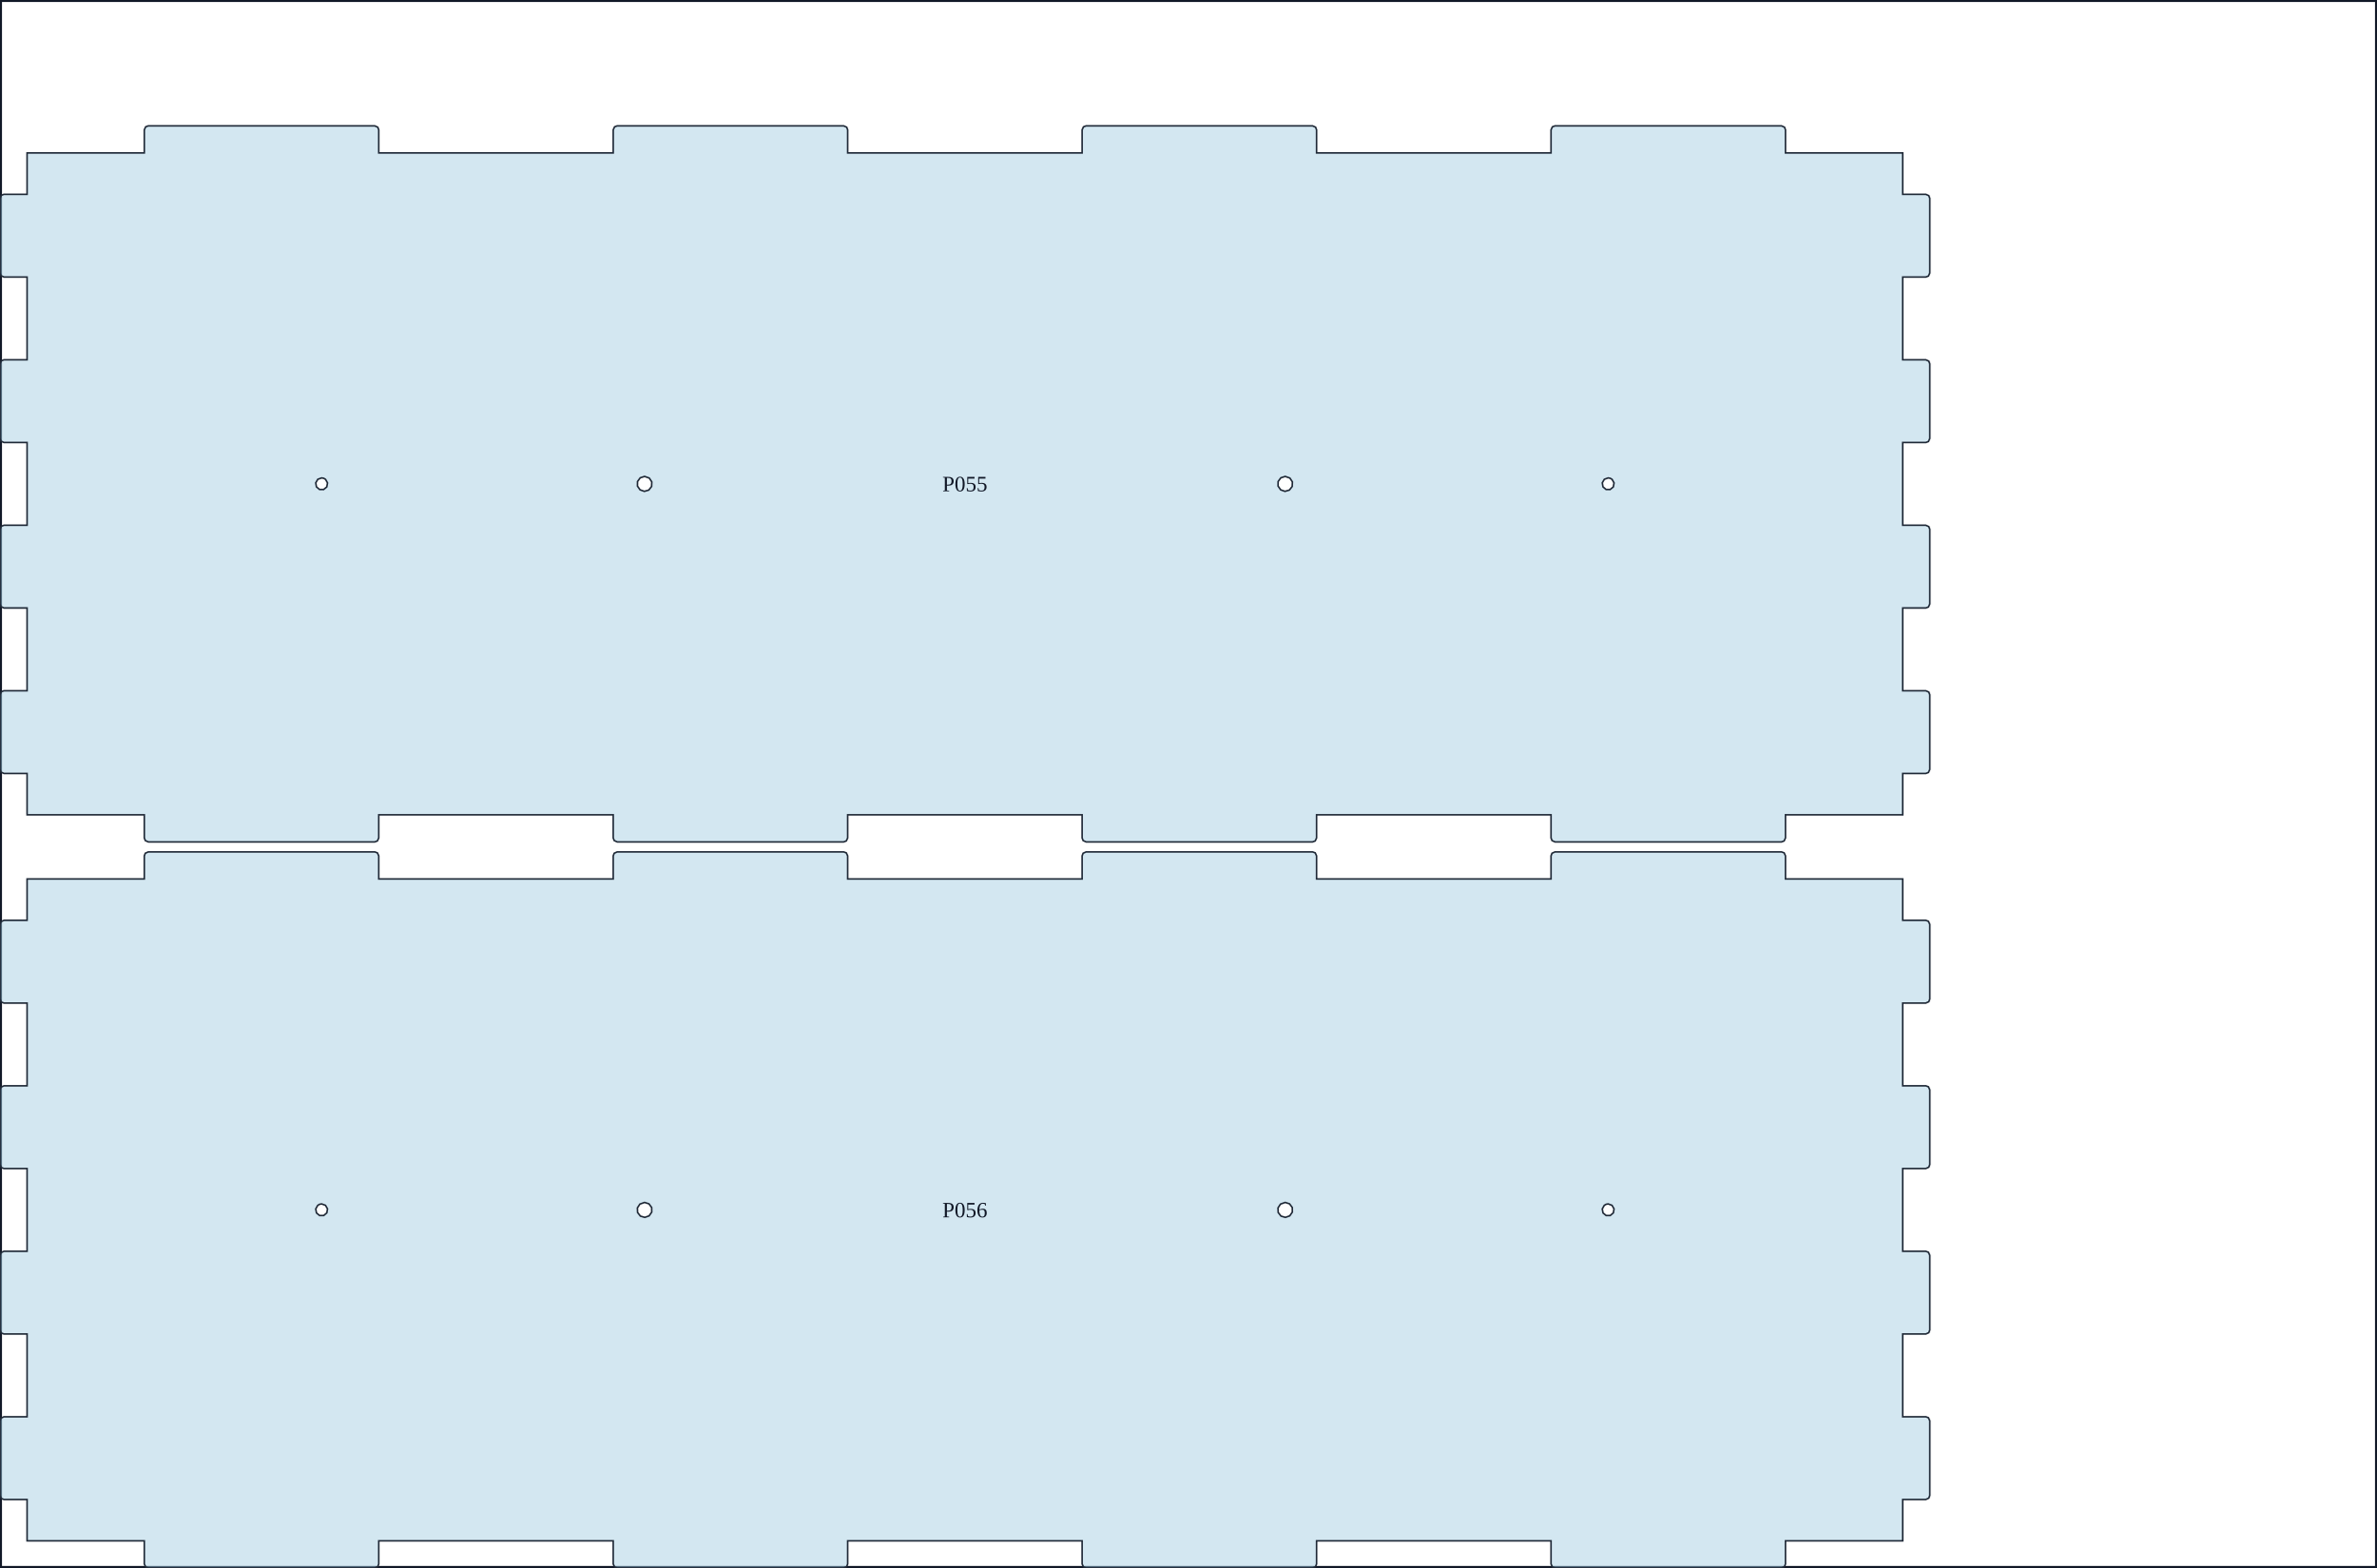
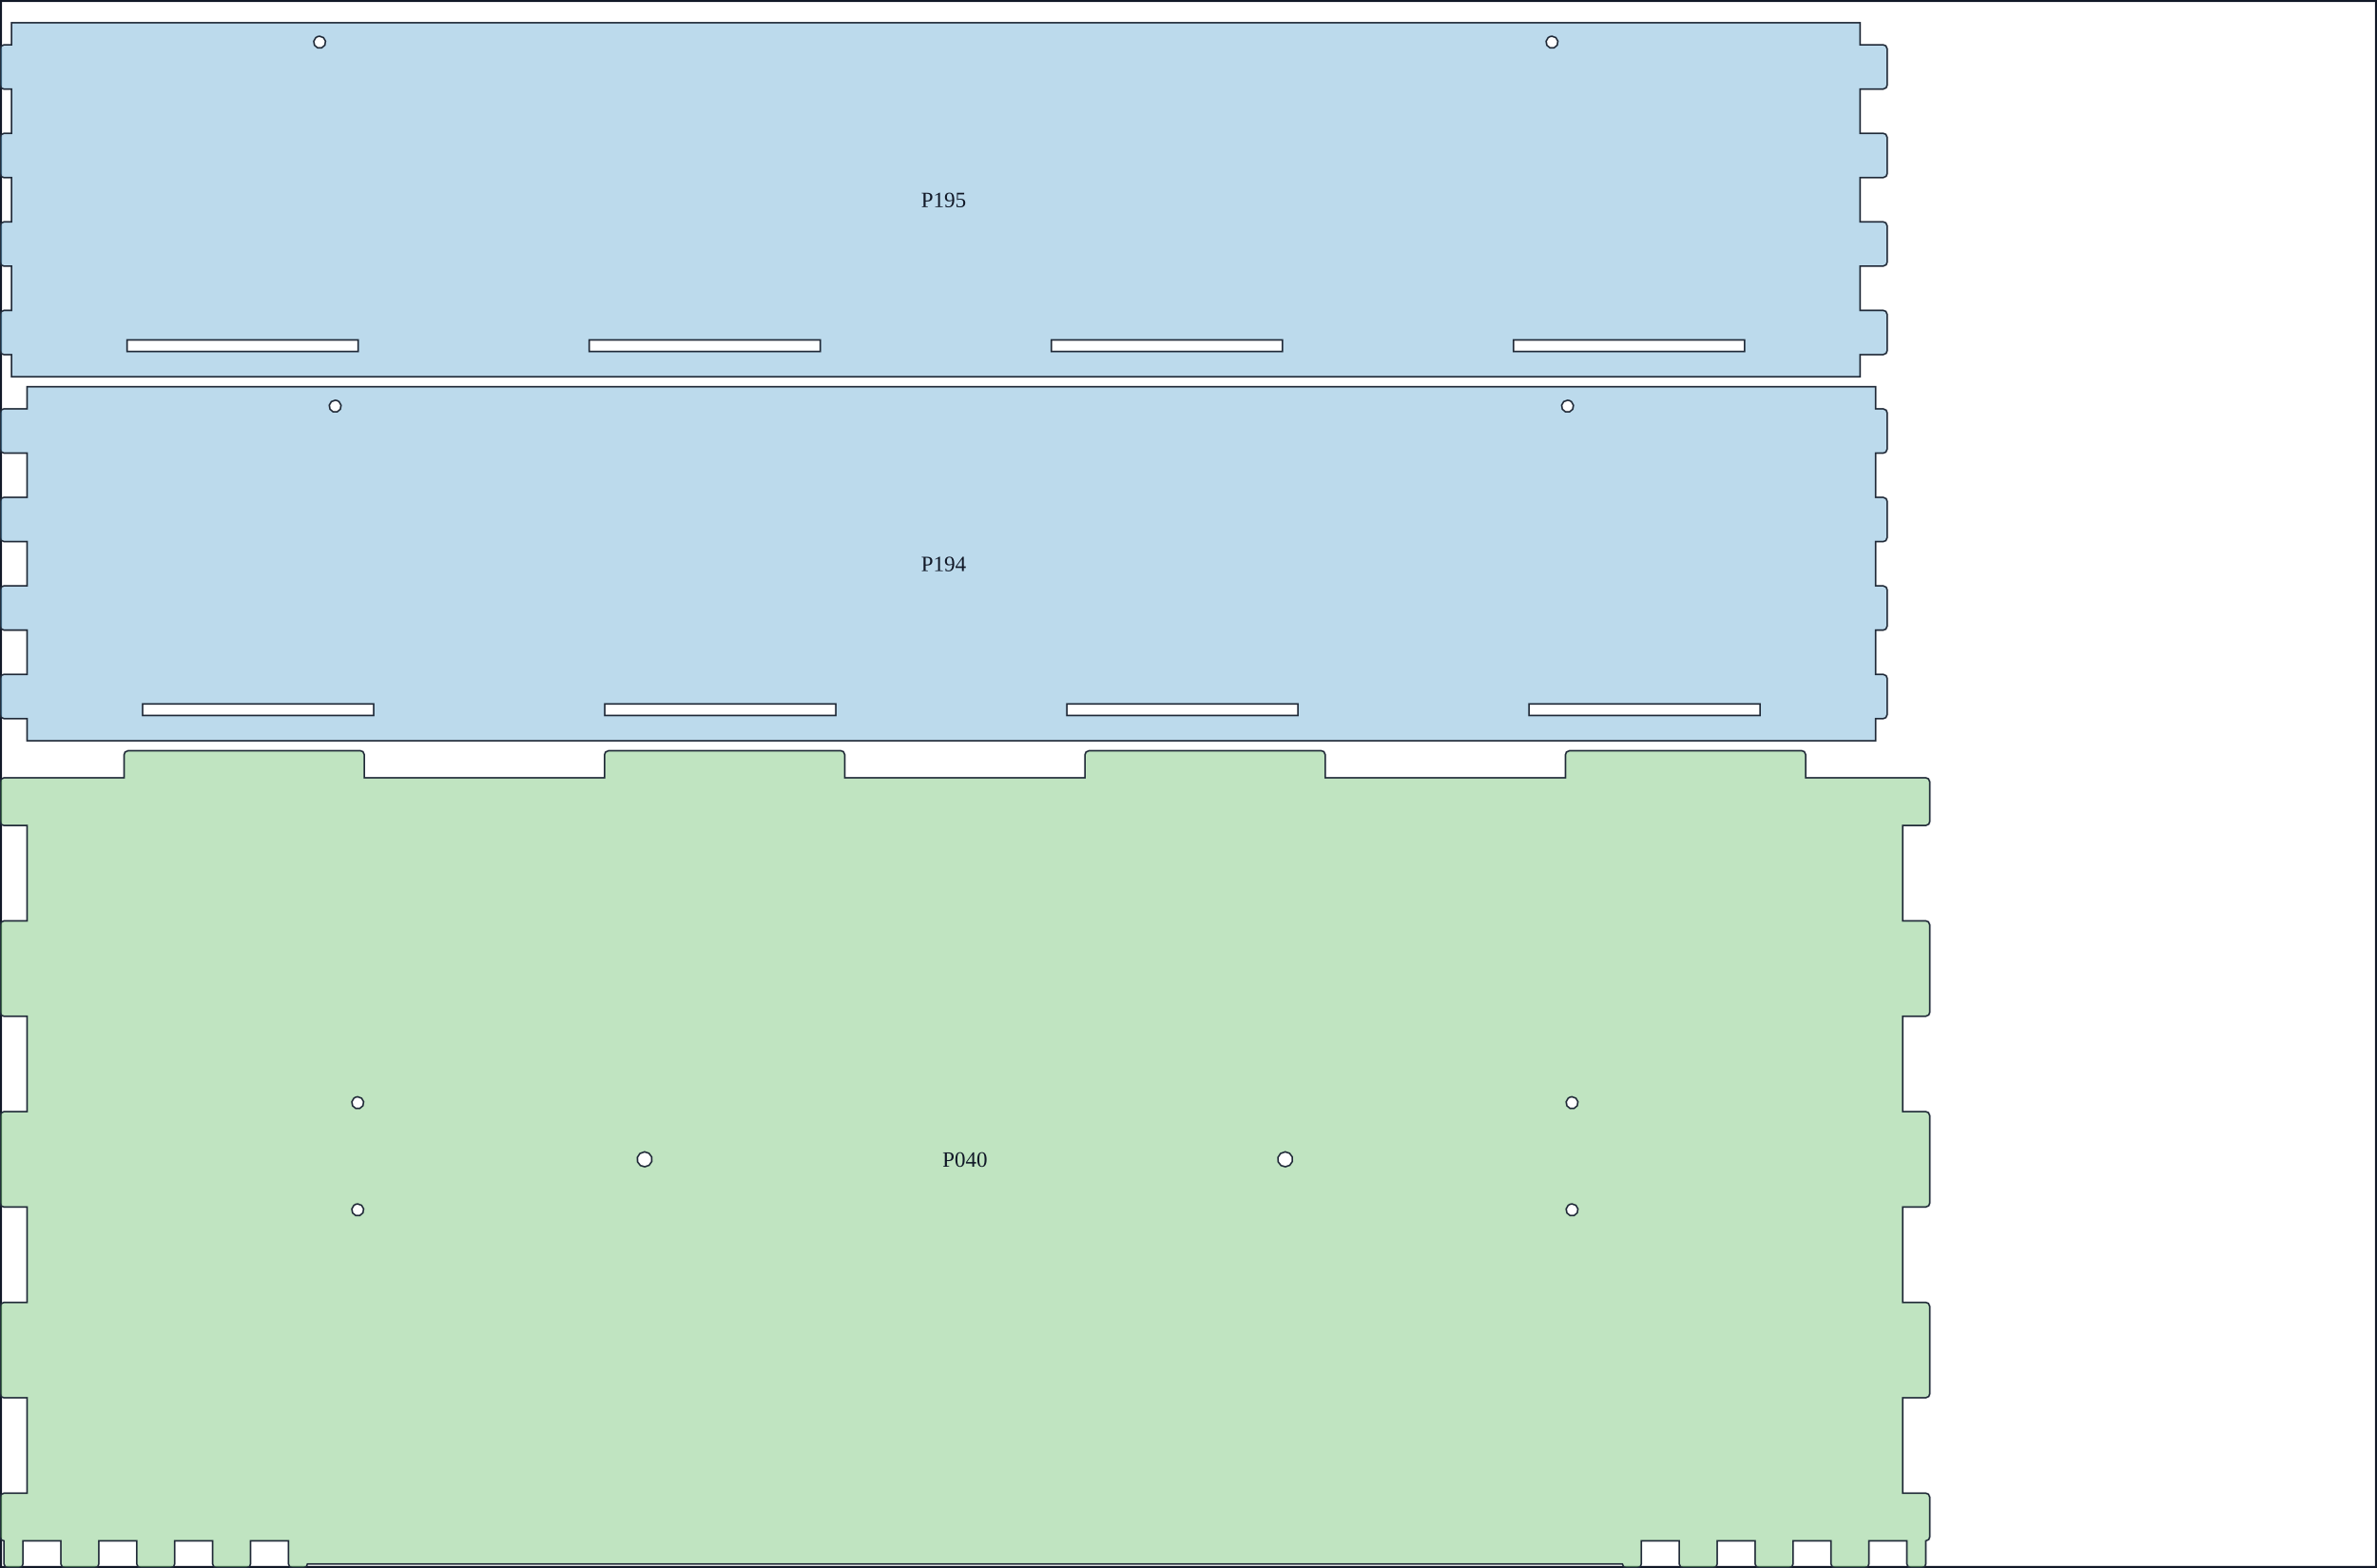
<svg xmlns="http://www.w3.org/2000/svg" width="1193.8mm" height="787.4mm" viewBox="0 0 1193.8 787.4">
  <rect width="1193.8" height="787.4" fill="white" stroke="#111827" stroke-width="2" />
  <g transform="translate(0 787.4) scale(1 -1)">
-     <path d="M 190.225 2.000 L 190.225 13.600 L 307.975 13.600 L 307.975 2.000 L 308.659 0.494 L 309.975 0.000 L 423.725 0.000 L 425.231 0.684 L 425.725 2.000 L 425.725 13.600 L 543.475 13.600 L 543.475 2.000 L 544.159 0.494 L 545.475 0.000 L 659.225 0.000 L 660.731 0.684 L 661.225 2.000 L 661.225 13.600 L 778.975 13.600 L 778.975 2.000 L 779.659 0.494 L 780.975 0.000 L 894.725 0.000 L 896.231 0.684 L 896.725 2.000 L 896.725 13.600 L 955.600 13.600 L 955.600 34.375 L 967.200 34.375 L 968.706 35.059 L 969.200 36.375 L 969.200 73.925 L 968.516 75.431 L 967.200 75.925 L 955.600 75.925 L 955.600 117.475 L 967.200 117.475 L 968.706 118.159 L 969.200 119.475 L 969.200 157.025 L 968.516 158.531 L 967.200 159.025 L 955.600 159.025 L 955.600 200.575 L 967.200 200.575 L 968.706 201.259 L 969.200 202.575 L 969.200 240.125 L 968.516 241.631 L 967.200 242.125 L 955.600 242.125 L 955.600 283.675 L 967.200 283.675 L 968.706 284.359 L 969.200 285.675 L 969.200 323.225 L 968.516 324.731 L 967.200 325.225 L 955.600 325.225 L 955.600 346.000 L 896.725 346.000 L 896.725 357.600 L 896.041 359.106 L 894.725 359.600 L 780.975 359.600 L 779.469 358.916 L 778.975 357.600 L 778.975 346.000 L 661.225 346.000 L 661.225 357.600 L 660.541 359.106 L 659.225 359.600 L 545.475 359.600 L 543.969 358.916 L 543.475 357.600 L 543.475 346.000 L 425.725 346.000 L 425.725 357.600 L 425.041 359.106 L 423.725 359.600 L 309.975 359.600 L 308.469 358.916 L 307.975 357.600 L 307.975 346.000 L 190.225 346.000 L 190.225 357.600 L 189.541 359.106 L 188.225 359.600 L 74.475 359.600 L 72.969 358.916 L 72.475 357.600 L 72.475 346.000 L 13.600 346.000 L 13.600 325.225 L 2.000 325.225 L 0.494 324.541 L 0.000 323.225 L 0.000 285.675 L 0.684 284.169 L 2.000 283.675 L 13.600 283.675 L 13.600 242.125 L 2.000 242.125 L 0.494 241.441 L 0.000 240.125 L 0.000 202.575 L 0.684 201.069 L 2.000 200.575 L 13.600 200.575 L 13.600 159.025 L 2.000 159.025 L 0.494 158.341 L 0.000 157.025 L 0.000 119.475 L 0.684 117.969 L 2.000 117.475 L 13.600 117.475 L 13.600 75.925 L 2.000 75.925 L 0.494 75.241 L 0.000 73.925 L 0.000 36.375 L 0.684 34.869 L 2.000 34.375 L 13.600 34.375 L 13.600 13.600 L 72.475 13.600 L 72.475 2.000 L 73.159 0.494 L 74.475 0.000 L 188.225 0.000 L 189.731 0.684 L 190.225 2.000 Z M 645.467 183.550 L 647.654 182.846 L 649.020 180.998 L 649.052 178.700 L 647.737 176.816 L 645.570 176.051 L 643.364 176.695 L 641.948 178.504 L 641.853 180.800 L 643.115 182.721 L 645.467 183.550 Z M 807.667 182.800 L 809.591 182.102 L 810.619 180.332 L 810.273 178.314 L 808.713 176.988 L 806.666 176.972 L 805.085 178.272 L 804.706 180.283 L 805.705 182.070 L 806.620 182.612 L 807.667 182.800 Z M 323.733 183.550 L 325.921 182.846 L 327.287 180.998 L 327.318 178.700 L 326.004 176.816 L 323.837 176.051 L 321.631 176.695 L 320.214 178.504 L 320.119 180.800 L 321.381 182.721 L 323.733 183.550 Z M 161.533 182.800 L 163.458 182.102 L 164.486 180.332 L 164.140 178.314 L 162.580 176.988 L 160.533 176.972 L 158.952 178.272 L 158.573 180.283 L 159.572 182.070 L 160.487 182.612 L 161.533 182.800 Z" fill="#9ecae1" fill-opacity="0.45" fill-rule="evenodd" stroke="#1f2937" stroke-width="0.8" />
-     <path d="M 778.975 366.600 L 778.975 378.200 L 661.225 378.200 L 661.225 366.600 L 660.541 365.094 L 659.225 364.600 L 545.475 364.600 L 543.969 365.284 L 543.475 366.600 L 543.475 378.200 L 425.725 378.200 L 425.725 366.600 L 425.041 365.094 L 423.725 364.600 L 309.975 364.600 L 308.469 365.284 L 307.975 366.600 L 307.975 378.200 L 190.225 378.200 L 190.225 366.600 L 189.541 365.094 L 188.225 364.600 L 74.475 364.600 L 72.969 365.284 L 72.475 366.600 L 72.475 378.200 L 13.600 378.200 L 13.600 398.975 L 2.000 398.975 L 0.494 399.659 L 0.000 400.975 L 0.000 438.525 L 0.684 440.031 L 2.000 440.525 L 13.600 440.525 L 13.600 482.075 L 2.000 482.075 L 0.494 482.759 L 0.000 484.075 L 0.000 521.625 L 0.684 523.131 L 2.000 523.625 L 13.600 523.625 L 13.600 565.175 L 2.000 565.175 L 0.494 565.859 L 0.000 567.175 L 0.000 604.725 L 0.684 606.231 L 2.000 606.725 L 13.600 606.725 L 13.600 648.275 L 2.000 648.275 L 0.494 648.959 L 0.000 650.275 L 0.000 687.825 L 0.684 689.331 L 2.000 689.825 L 13.600 689.825 L 13.600 710.600 L 72.475 710.600 L 72.475 722.200 L 73.159 723.706 L 74.475 724.200 L 188.225 724.200 L 189.731 723.516 L 190.225 722.200 L 190.225 710.600 L 307.975 710.600 L 307.975 722.200 L 308.659 723.706 L 309.975 724.200 L 423.725 724.200 L 425.231 723.516 L 425.725 722.200 L 425.725 710.600 L 543.475 710.600 L 543.475 722.200 L 544.159 723.706 L 545.475 724.200 L 659.225 724.200 L 660.731 723.516 L 661.225 722.200 L 661.225 710.600 L 778.975 710.600 L 778.975 722.200 L 779.659 723.706 L 780.975 724.200 L 894.725 724.200 L 896.231 723.516 L 896.725 722.200 L 896.725 710.600 L 955.600 710.600 L 955.600 689.825 L 967.200 689.825 L 968.706 689.141 L 969.200 687.825 L 969.200 650.275 L 968.516 648.769 L 967.200 648.275 L 955.600 648.275 L 955.600 606.725 L 967.200 606.725 L 968.706 606.041 L 969.200 604.725 L 969.200 567.175 L 968.516 565.669 L 967.200 565.175 L 955.600 565.175 L 955.600 523.625 L 967.200 523.625 L 968.706 522.941 L 969.200 521.625 L 969.200 484.075 L 968.516 482.569 L 967.200 482.075 L 955.600 482.075 L 955.600 440.525 L 967.200 440.525 L 968.706 439.841 L 969.200 438.525 L 969.200 400.975 L 968.516 399.469 L 967.200 398.975 L 955.600 398.975 L 955.600 378.200 L 896.725 378.200 L 896.725 366.600 L 896.041 365.094 L 894.725 364.600 L 780.975 364.600 L 779.469 365.284 L 778.975 366.600 Z M 323.733 548.150 L 321.546 547.446 L 320.180 545.598 L 320.148 543.300 L 321.463 541.416 L 323.630 540.651 L 325.836 541.295 L 327.252 543.104 L 327.347 545.400 L 326.085 547.321 L 323.733 548.150 Z M 161.533 547.400 L 159.609 546.702 L 158.581 544.932 L 158.927 542.914 L 160.487 541.588 L 162.534 541.572 L 164.115 542.872 L 164.494 544.883 L 163.495 546.670 L 162.580 547.212 L 161.533 547.400 Z M 645.467 548.150 L 643.279 547.446 L 641.913 545.598 L 641.882 543.300 L 643.196 541.416 L 645.363 540.651 L 647.569 541.295 L 648.986 543.104 L 649.081 545.400 L 647.819 547.321 L 645.467 548.150 Z M 807.667 547.400 L 805.742 546.702 L 804.714 544.932 L 805.060 542.914 L 806.620 541.588 L 808.667 541.572 L 810.248 542.872 L 810.627 544.883 L 809.628 546.670 L 808.713 547.212 L 807.667 547.400 Z" fill="#9ecae1" fill-opacity="0.45" fill-rule="evenodd" stroke="#1f2937" stroke-width="0.8" />
+     <path d="M 64.325 410.400 L 62.819 409.716 L 62.325 408.400 L 62.325 396.800 L 2.000 396.800 L 0.494 396.116 L 0.000 394.800 L 0.000 374.850 L 0.684 373.344 L 2.000 372.850 L 13.600 372.850 L 13.600 324.950 L 2.000 324.950 L 0.494 324.266 L 0.000 322.950 L 0.000 279.050 L 0.684 277.544 L 2.000 277.050 L 13.600 277.050 L 13.600 229.150 L 2.000 229.150 L 0.494 228.466 L 0.000 227.150 L 0.000 183.250 L 0.684 181.744 L 2.000 181.250 L 13.600 181.250 L 13.600 133.350 L 2.000 133.350 L 0.494 132.666 L 0.000 131.350 L 0.000 87.450 L 0.684 85.944 L 2.000 85.450 L 13.600 85.450 L 13.600 37.550 L 2.000 37.550 L 0.494 36.866 L 0.000 35.550 L 0.000 15.600 L 0.684 14.094 L 2.000 13.600 L 2.000 2.000 L 2.684 0.494 L 4.000 0.000 L 9.525 0.000 L 11.031 0.684 L 11.525 2.000 L 11.525 13.600 L 30.575 13.600 L 30.575 2.000 L 31.259 0.494 L 32.575 0.000 L 47.625 0.000 L 49.131 0.684 L 49.625 2.000 L 49.625 13.600 L 68.675 13.600 L 68.675 2.000 L 69.359 0.494 L 70.675 0.000 L 85.725 0.000 L 87.231 0.684 L 87.725 2.000 L 87.725 13.600 L 106.775 13.600 L 106.775 2.000 L 107.459 0.494 L 108.775 0.000 L 123.825 0.000 L 125.331 0.684 L 125.825 2.000 L 125.825 13.600 L 144.875 13.600 L 144.875 2.000 L 145.559 0.494 L 146.875 0.000 L 152.400 0.000 L 153.906 0.684 L 154.400 2.000 L 814.800 2.000 L 815.484 0.494 L 816.800 0.000 L 822.325 0.000 L 823.831 0.684 L 824.325 2.000 L 824.325 13.600 L 843.375 13.600 L 843.375 2.000 L 844.059 0.494 L 845.375 0.000 L 860.425 0.000 L 861.931 0.684 L 862.425 2.000 L 862.425 13.600 L 881.475 13.600 L 881.475 2.000 L 882.159 0.494 L 883.475 0.000 L 898.525 0.000 L 900.031 0.684 L 900.525 2.000 L 900.525 13.600 L 919.575 13.600 L 919.575 2.000 L 920.259 0.494 L 921.575 0.000 L 936.625 0.000 L 938.131 0.684 L 938.625 2.000 L 938.625 13.600 L 957.675 13.600 L 957.675 2.000 L 958.359 0.494 L 959.675 0.000 L 965.200 0.000 L 966.706 0.684 L 967.200 2.000 L 967.200 13.600 L 968.706 14.284 L 969.200 15.600 L 969.200 35.550 L 968.516 37.056 L 967.200 37.550 L 955.600 37.550 L 955.600 85.450 L 967.200 85.450 L 968.706 86.134 L 969.200 87.450 L 969.200 131.350 L 968.516 132.856 L 967.200 133.350 L 955.600 133.350 L 955.600 181.250 L 967.200 181.250 L 968.706 181.934 L 969.200 183.250 L 969.200 227.150 L 968.516 228.656 L 967.200 229.150 L 955.600 229.150 L 955.600 277.050 L 967.200 277.050 L 968.706 277.734 L 969.200 279.050 L 969.200 322.950 L 968.516 324.456 L 967.200 324.950 L 955.600 324.950 L 955.600 372.850 L 967.200 372.850 L 968.706 373.534 L 969.200 374.850 L 969.200 394.800 L 968.516 396.306 L 967.200 396.800 L 906.875 396.800 L 906.875 408.400 L 906.191 409.906 L 904.875 410.400 L 788.225 410.400 L 786.719 409.716 L 786.225 408.400 L 786.225 396.800 L 665.575 396.800 L 665.575 408.400 L 664.891 409.906 L 663.575 410.400 L 546.925 410.400 L 545.419 409.716 L 544.925 408.400 L 544.925 396.800 L 424.275 396.800 L 424.275 408.400 L 423.591 409.906 L 422.275 410.400 L 305.625 410.400 L 304.119 409.716 L 303.625 408.400 L 303.625 396.800 L 182.975 396.800 L 182.975 408.400 L 182.291 409.906 L 180.975 410.400 L 64.325 410.400 Z M 789.533 182.800 L 791.458 182.102 L 792.486 180.332 L 792.140 178.314 L 790.580 176.988 L 788.533 176.972 L 786.952 178.272 L 786.573 180.283 L 787.572 182.070 L 788.487 182.612 L 789.533 182.800 Z M 789.533 236.600 L 791.458 235.902 L 792.486 234.132 L 792.140 232.114 L 790.580 230.788 L 788.533 230.772 L 786.952 232.072 L 786.573 234.083 L 787.572 235.870 L 788.487 236.412 L 789.533 236.600 Z M 645.467 208.950 L 647.654 208.246 L 649.020 206.398 L 649.052 204.100 L 647.737 202.216 L 645.570 201.451 L 643.364 202.095 L 641.948 203.904 L 641.853 206.200 L 643.115 208.121 L 645.467 208.950 Z M 179.667 182.800 L 181.591 182.102 L 182.619 180.332 L 182.273 178.314 L 180.713 176.988 L 178.666 176.972 L 177.085 178.272 L 176.706 180.283 L 177.705 182.070 L 178.620 182.612 L 179.667 182.800 Z M 323.733 208.950 L 325.921 208.246 L 327.287 206.398 L 327.318 204.100 L 326.004 202.216 L 323.837 201.451 L 321.631 202.095 L 320.214 203.904 L 320.119 206.200 L 321.381 208.121 L 323.733 208.950 Z M 179.667 236.600 L 181.591 235.902 L 182.619 234.132 L 182.273 232.114 L 180.713 230.788 L 178.666 230.772 L 177.085 232.072 L 176.706 234.083 L 177.705 235.870 L 178.620 236.412 L 179.667 236.600 Z" fill="#74c476" fill-opacity="0.45" fill-rule="evenodd" stroke="#1f2937" stroke-width="0.8" />
+     <path d="M 2.000 448.737 L 13.600 448.737 L 13.600 470.962 L 2.000 470.962 L 0.494 471.647 L 0.000 472.962 L 0.000 491.188 L 0.684 492.694 L 2.000 493.188 L 13.600 493.188 L 13.600 515.413 L 2.000 515.413 L 0.494 516.097 L 0.000 517.413 L 0.000 535.638 L 0.684 537.144 L 2.000 537.638 L 13.600 537.638 L 13.600 559.862 L 2.000 559.862 L 0.494 560.547 L 0.000 561.862 L 0.000 580.087 L 0.684 581.594 L 2.000 582.087 L 13.600 582.087 L 13.600 593.200 L 942.000 593.200 L 942.000 582.087 L 945.800 582.087 L 947.306 581.403 L 947.800 580.087 L 947.800 561.862 L 947.116 560.356 L 945.800 559.862 L 942.000 559.862 L 942.000 537.638 L 945.800 537.638 L 947.306 536.953 L 947.800 535.638 L 947.800 517.413 L 947.116 515.906 L 945.800 515.413 L 942.000 515.413 L 942.000 493.188 L 945.800 493.188 L 947.306 492.503 L 947.800 491.188 L 947.800 472.962 L 947.116 471.456 L 945.800 470.962 L 942.000 470.962 L 942.000 448.737 L 945.800 448.737 L 947.306 448.053 L 947.800 446.737 L 947.800 428.512 L 947.116 427.006 L 945.800 426.512 L 942.000 426.512 L 942.000 415.400 L 13.600 415.400 L 13.600 426.512 L 2.000 426.512 L 0.494 427.197 L 0.000 428.512 L 0.000 446.737 L 0.684 448.244 L 2.000 448.737 Z M 71.625 428.100 L 187.675 428.100 L 187.675 432.450 L 187.675 433.900 L 71.625 433.900 L 71.625 428.100 Z M 303.725 428.100 L 419.775 428.100 L 419.775 432.450 L 419.775 433.900 L 303.725 433.900 L 303.725 428.100 Z M 168.333 586.400 L 166.409 585.702 L 165.381 583.932 L 165.727 581.914 L 167.287 580.588 L 169.334 580.572 L 170.915 581.872 L 171.294 583.883 L 170.295 585.670 L 169.380 586.212 L 168.333 586.400 Z M 535.825 428.100 L 651.875 428.100 L 651.875 433.900 L 535.825 433.900 L 535.825 428.100 Z M 767.925 428.100 L 883.975 428.100 L 883.975 433.900 L 767.925 433.900 L 767.925 428.100 Z M 787.267 586.400 L 785.342 585.702 L 784.314 583.932 L 784.660 581.914 L 786.220 580.588 L 788.267 580.572 L 789.848 581.872 L 790.227 583.883 L 789.228 585.670 L 788.313 586.212 L 787.267 586.400 Z" fill="#6baed6" fill-opacity="0.45" fill-rule="evenodd" stroke="#1f2937" stroke-width="0.8" />
+     <path d="M 945.800 631.538 L 934.200 631.538 L 934.200 648.206 L 934.200 653.763 L 945.800 653.763 L 947.306 654.447 L 947.800 655.763 L 947.800 673.987 L 947.116 675.494 L 945.800 675.987 L 934.200 675.987 L 934.200 698.212 L 945.800 698.212 L 947.306 698.897 L 947.800 700.212 L 947.800 718.438 L 947.116 719.944 L 945.800 720.438 L 934.200 720.438 L 934.200 742.663 L 945.800 742.663 L 947.306 743.347 L 947.800 744.663 L 947.800 762.888 L 947.116 764.394 L 945.800 764.888 L 934.200 764.888 L 934.200 776.000 L 5.800 776.000 L 5.800 764.888 L 2.000 764.888 L 0.494 764.203 L 0.000 762.888 L 0.000 744.663 L 0.684 743.156 L 2.000 742.663 L 5.800 742.662 L 5.800 720.438 L 2.000 720.438 L 0.494 719.753 L 0.000 718.438 L 0.000 700.212 L 0.684 698.706 L 2.000 698.212 L 5.800 698.212 L 5.800 675.987 L 2.000 675.987 L 0.494 675.303 L 0.000 673.987 L 0.000 655.763 L 0.684 654.256 L 2.000 653.763 L 5.800 653.763 L 5.800 631.538 L 2.000 631.538 L 0.494 630.853 L 0.000 629.538 L 0.000 611.312 L 0.684 609.806 L 2.000 609.312 L 5.800 609.312 L 5.800 598.200 L 934.200 598.200 L 934.200 609.312 L 945.800 609.312 L 947.306 609.997 L 947.800 611.312 L 947.800 629.538 L 947.116 631.044 L 945.800 631.538 Z M 876.175 610.900 L 760.125 610.900 L 760.125 615.250 L 760.125 616.700 L 876.175 616.700 L 876.175 610.900 Z M 644.075 610.900 L 528.025 610.900 L 528.025 615.250 L 528.025 616.700 L 644.075 616.700 L 644.075 610.900 Z M 779.467 769.200 L 781.391 768.502 L 782.419 766.732 L 782.073 764.714 L 780.513 763.388 L 778.466 763.372 L 776.885 764.672 L 776.506 766.683 L 777.505 768.470 L 778.420 769.012 L 779.467 769.200 Z M 411.975 610.900 L 295.925 610.900 L 295.925 616.700 L 411.975 616.700 L 411.975 610.900 Z M 179.875 610.900 L 63.825 610.900 L 63.825 616.700 L 179.875 616.700 L 179.875 610.900 Z M 160.533 769.200 L 162.458 768.502 L 163.486 766.732 L 163.140 764.714 L 161.580 763.388 L 159.533 763.372 L 157.952 764.672 L 157.573 766.683 L 158.572 768.470 L 159.487 769.012 L 160.533 769.200 Z" fill="#6baed6" fill-opacity="0.45" fill-rule="evenodd" stroke="#1f2937" stroke-width="0.8" />
  </g>
-   <text x="484.600" y="607.600" text-anchor="middle" dominant-baseline="central" font-size="11" fill="#111827">P056</text>
-   <text x="484.600" y="243.000" text-anchor="middle" dominant-baseline="central" font-size="11" fill="#111827">P055</text>
+   <text x="484.600" y="582.200" text-anchor="middle" dominant-baseline="central" font-size="11" fill="#111827">P040</text>
+   <text x="473.900" y="283.100" text-anchor="middle" dominant-baseline="central" font-size="11" fill="#111827">P194</text>
+   <text x="473.900" y="100.300" text-anchor="middle" dominant-baseline="central" font-size="11" fill="#111827">P195</text>
</svg>
